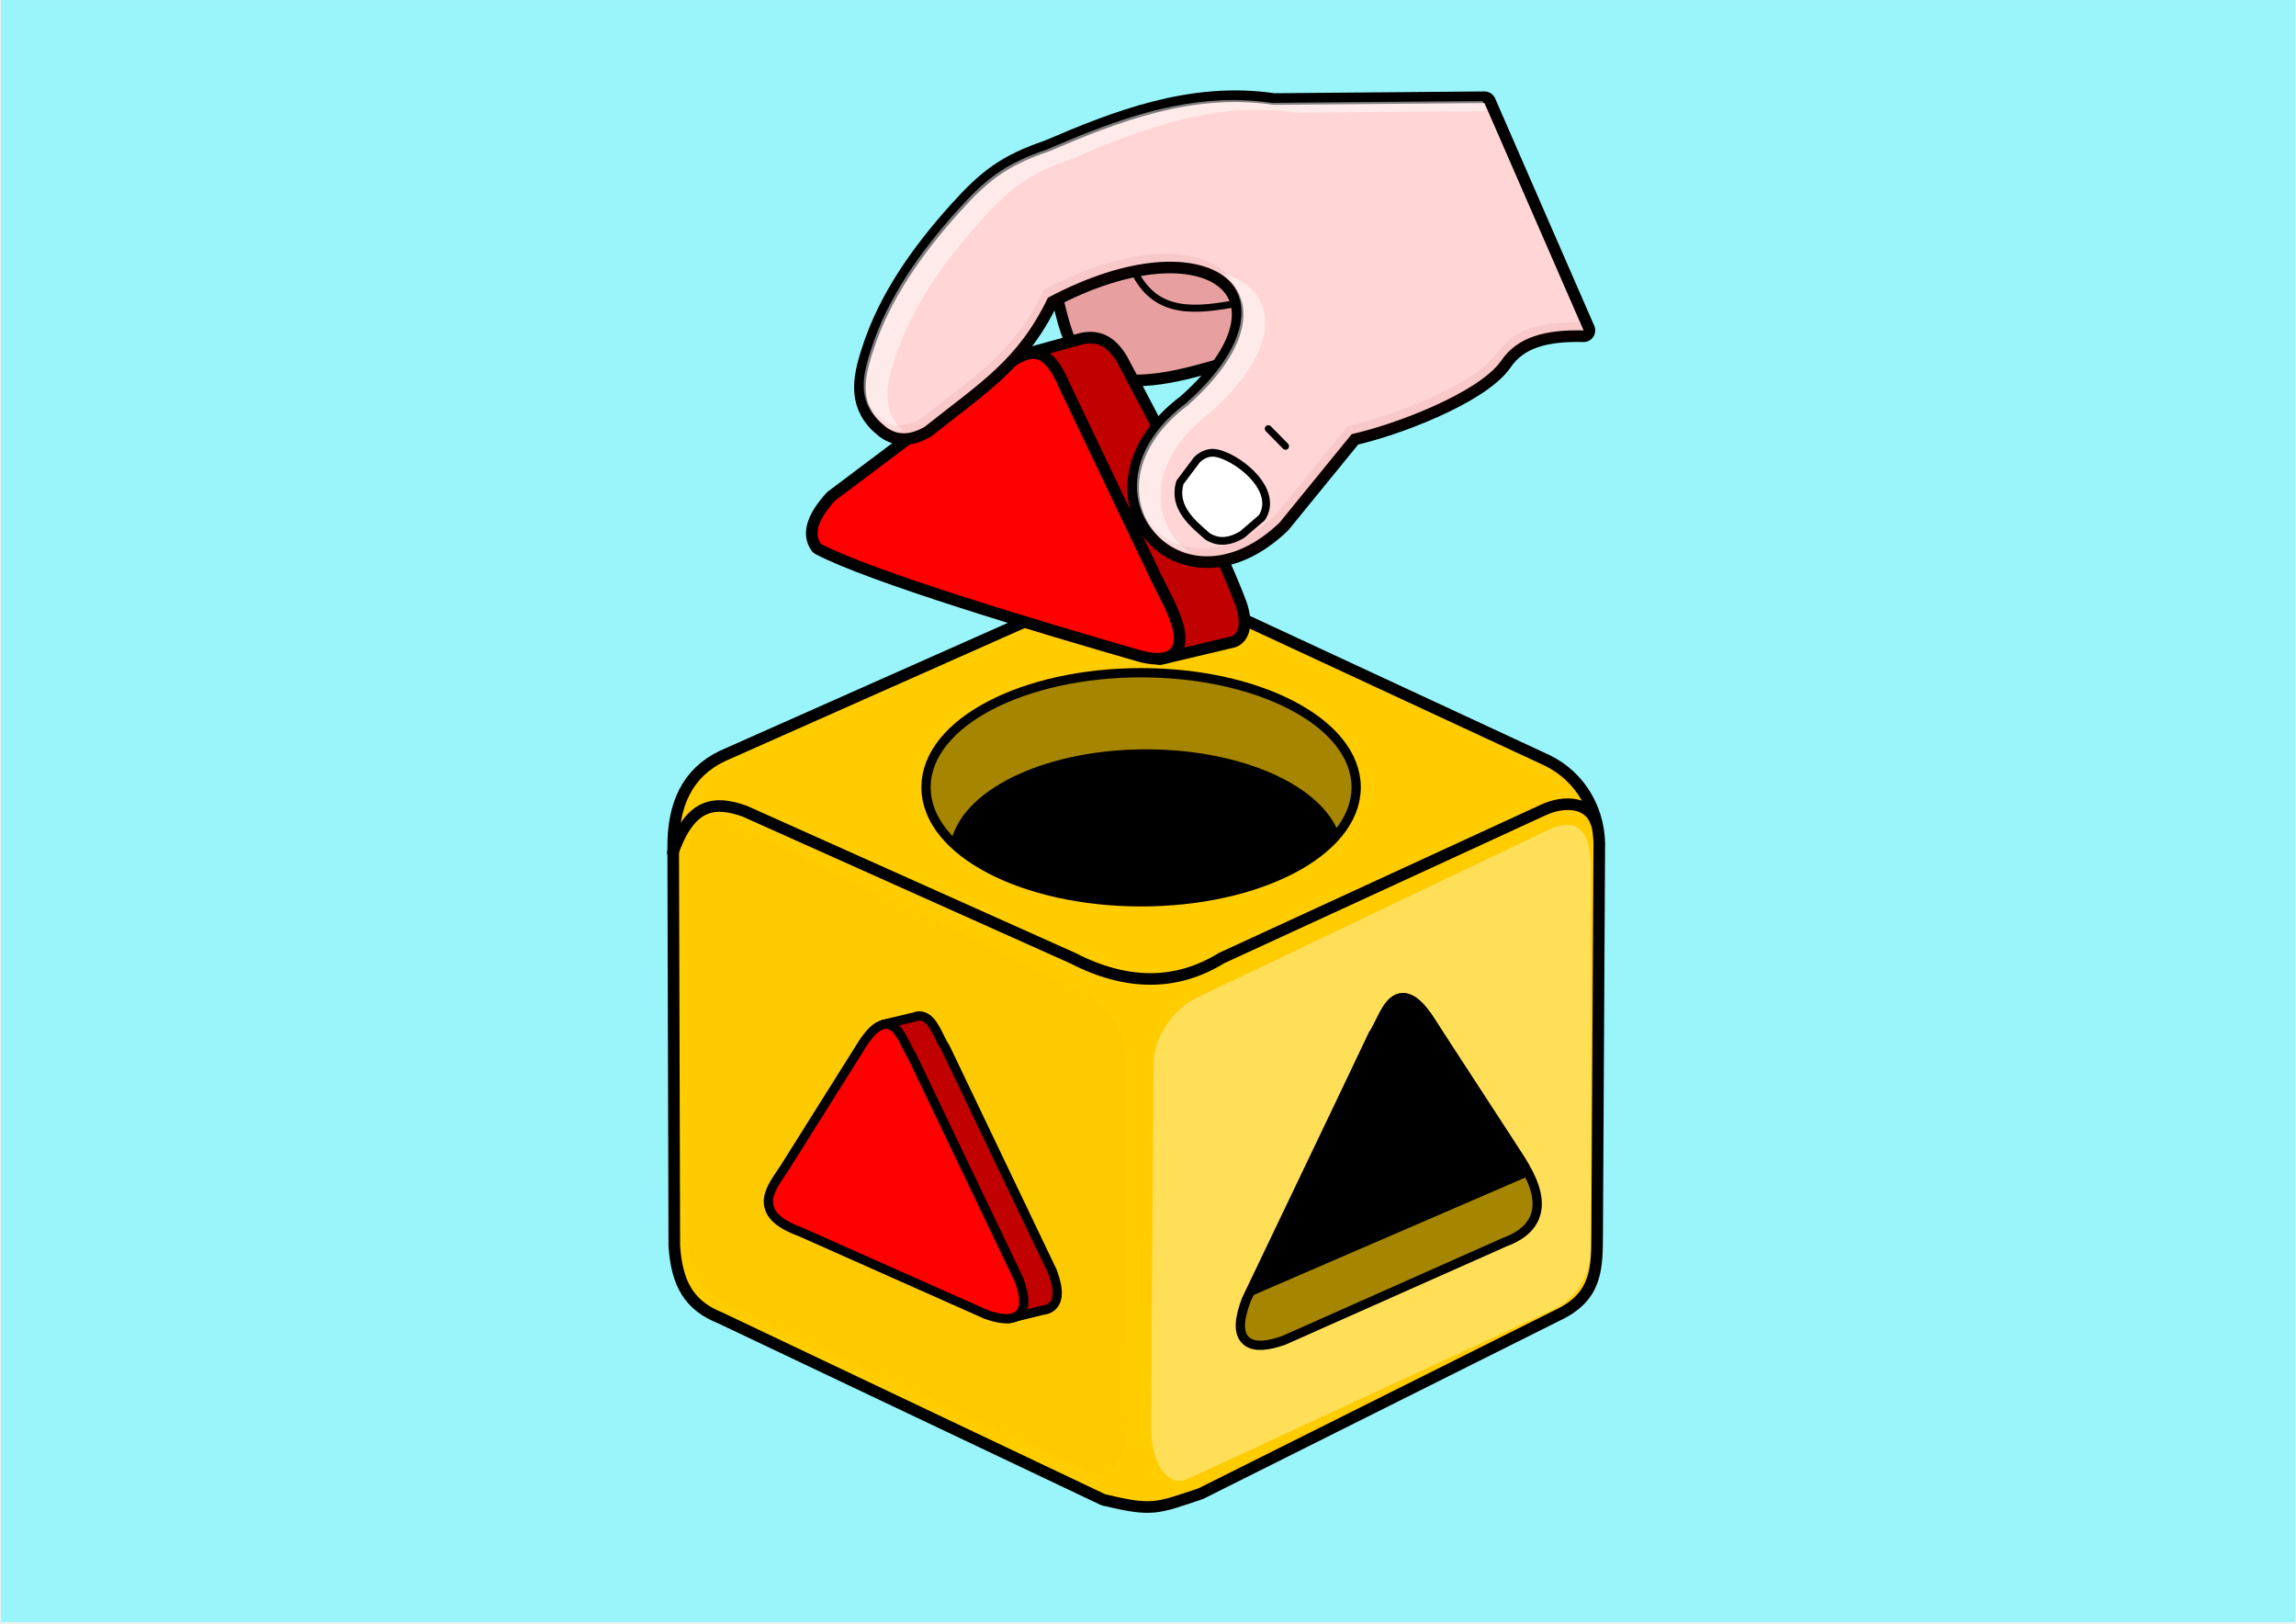
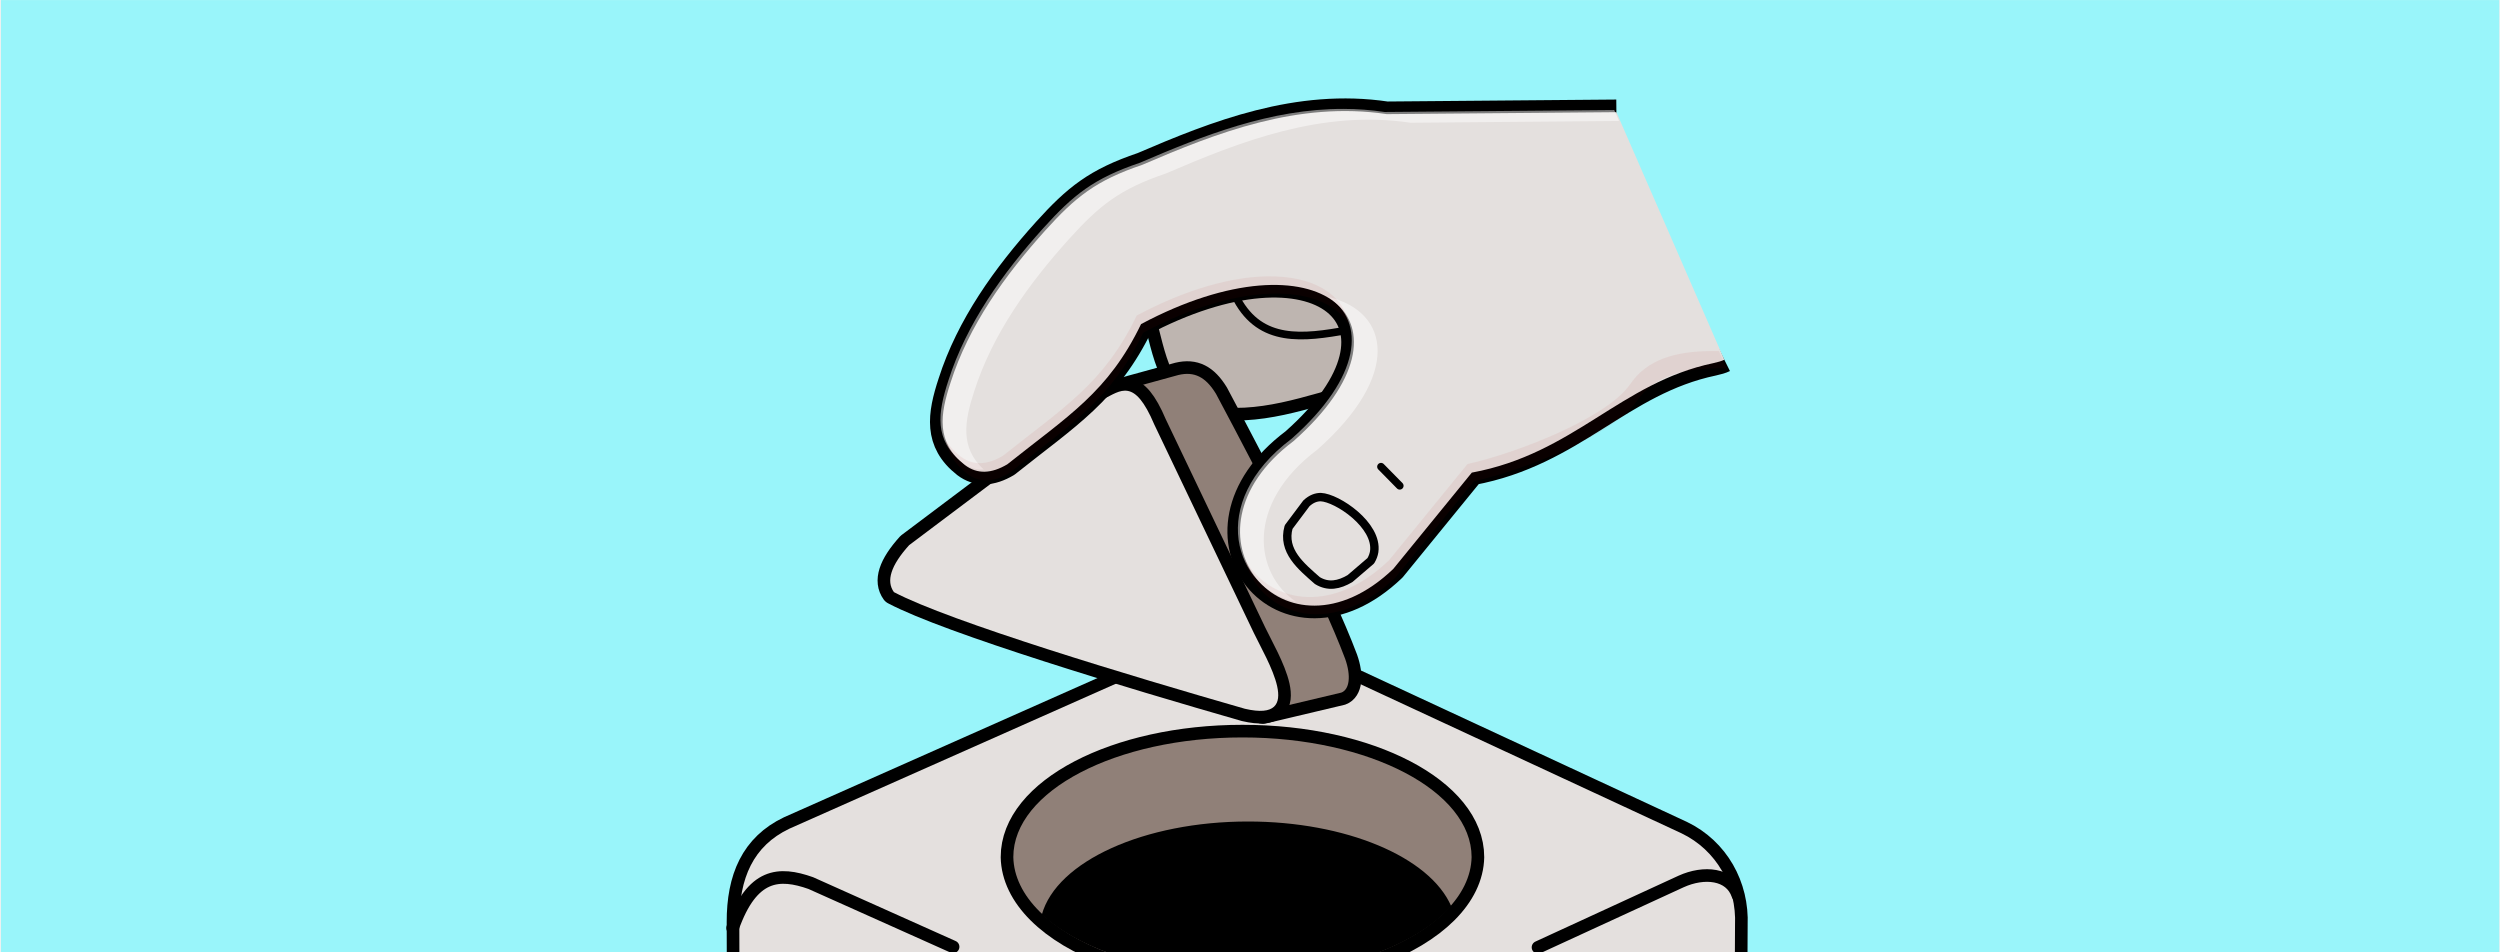
- <svg xmlns="http://www.w3.org/2000/svg" xmlns:xlink="http://www.w3.org/1999/xlink" xml:space="preserve" viewBox="0 0 297 210">
+ <svg xmlns="http://www.w3.org/2000/svg" xmlns:xlink="http://www.w3.org/1999/xlink" xml:space="preserve" viewBox="0 0 297 113">
  <defs>
-     <path id="a" fill="#fc0" stroke="#000" stroke-linecap="round" stroke-linejoin="round" stroke-width="3" d="M152.698 77.138c-3.02-.689-5.837-1.58-11.284.157L98.702 96.262l-4.93 2.19c-4.277 2.041-5.957 5.858-5.942 11.125l.144 51.562c.342 4.71 1.814 7.156 5.485 8.62l49.523 23.507c6.137 1.445 6.397 1.106 12.067-.784l45.95-22.975c4.913-2.26 4.827-5.457 4.853-10.246l.27-49.368c.198-4.615-2.197-8.902-6.368-10.9z" />
-     <path id="b" fill="none" stroke="#000" stroke-linecap="round" stroke-linejoin="round" stroke-width="1.5" d="M87.036 110.25c2.314-6.541 5.533-6.663 9.283-5.341l42.476 19.023c7.021 3.612 13.433 3.546 19.246-.034l41.673-19.178c2.698-1.225 5.859-.969 6.737 1.612" />
-     <path id="c" fill="#fff" d="M200.142 107.392c4.863-2.322 5.642 1.532 5.642 5.015v49.053c0 3.472-1.864 6.532-5.015 7.992l-47.015 21.784c-3.151 1.46-4.881-2.953-4.858-6.425l.313-47.172c.023-3.473 2.508-7.123 5.642-8.62z" opacity=".587" />
-     <path id="d" fill="#e89f9f" stroke="#000" stroke-linecap="round" stroke-linejoin="round" stroke-width="3" d="M136.97 36.502c1.435 4.56 1.584 9.621 6.372 11.666 6.25 1.076 11.377-1.059 18.215-2.843l3.412-5.529-2.235-6.235s-4.706-4.941-6.235-4.941c-1.53 0-8.823.706-8.823.706l-4.941 2.588z" />
-     <path id="e" fill="#c10000" stroke="#000" stroke-linecap="round" stroke-linejoin="round" stroke-width="3" d="m133.395 46.362 6.592-1.81c1.9-.453 3.243.225 4.473 2.234 5.546 10.408 12.422 23.704 15.344 31.48.732 2.064.505 3.669-.464 4.017l-9.297 2.205z" />
-     <path id="f" fill="red" stroke="#000" stroke-linecap="round" stroke-linejoin="round" stroke-width="3" d="M137.128 50.429c-2.375-5.618-3.994-4.012-6.036-3.018l-23.087 17.353c-2.174 2.41-2.76 4.265-1.807 5.58 6.643 3.498 28.085 9.95 41.695 13.858 7.3 1.709 2.571-5.85 1.045-9.045z" />
-     <path id="g" fill="#ffd5d5" stroke="#000" stroke-linecap="round" stroke-linejoin="round" stroke-width="3" d="m192.027 13.326-27.274.234c-10.55-1.58-20.245 2.233-29.068 6.029-5.516 1.864-7.92 3.825-11.5 7.785-4.818 5.346-9.098 11.32-11.25 18.052-1.259 3.837-1.773 7.109 1.705 9.828 1.465 1.107 3.143 1.023 5.027-.092 7.228-5.759 11.998-8.585 15.891-16.66 21.151-11.26 34.169-.298 18.118 13.898-14.715 11.043-.986 27.48 11.85 15.182l9.325-11.434c5.731-1.27 16.42-5.387 19.283-9.426 2.14-3.195 5.846-4.111 10.716-3.985z" />
-     <path id="h" fill="none" stroke="#000" stroke-linecap="round" stroke-linejoin="round" stroke-width=".912" d="M146.97 35.56c2.819 5.197 7.78 4.642 13.176 3.648" />
-     <path id="i" fill="#fff" stroke="#000" stroke-linecap="round" stroke-linejoin="round" stroke-width="2" d="M156.904 59.055c-.546.005-1.108.193-1.7.74l-2.117 2.824c-.795 2.842 1.52 4.683 3.412 6.352 1.294.795 2.588.53 3.882-.235l2.47-2.117c.223-.375.346-.727.401-1.064.466-3.163-4.39-6.419-6.348-6.5z" />
-     <path id="j" fill="none" stroke="#000" stroke-linecap="round" stroke-linejoin="round" stroke-width=".912" d="m164.063 55.446 2.226 2.264" />
-     <path id="k" stroke="#000" stroke-linecap="round" stroke-linejoin="round" stroke-width="1.364" d="M148.264 97.594a24.759 12.928 0 0 0-24.498 11.074 27.222 14.214 0 0 0 23.839 7.367 27.222 14.214 0 0 0 24.804-8.37 24.759 12.928 0 0 0-24.145-10.071z" />
-     <path id="l" fill="#a68500" stroke="#000" stroke-linecap="round" stroke-linejoin="round" stroke-width="2.4" d="M178.137 134.113c1.626-2.415 2.501-7.625 6.322-1.859l10.572 16.237c1.915 2.985 6.474 9.013-.615 11.6l-28.55 12.694c-4.09 1.434-5.964.494-4.09-4.462z" />
-     <path id="m" stroke="#000" stroke-linecap="round" stroke-width="2.4" d="M178.137 134.113c1.626-2.415 2.501-7.625 6.322-1.859l12.002 19.098-33.2 14.35z" />
-     <path id="n" d="M94.615 106.536c-4.863-2.322-5.642 1.532-5.642 5.015v49.053c0 3.472 1.864 6.532 5.015 7.992l47.015 21.784c3.151 1.46 4.881-2.953 4.858-6.426l-.313-47.171c-.023-3.473-2.508-7.124-5.642-8.62z" opacity=".093" />
-     <path id="o" fill="#c10000" stroke="#000" stroke-linecap="round" stroke-linejoin="round" stroke-width="2.4" d="M118.902 131.995a1.26 1.26 0 0 0-.504.126l-3.885.921.855 2.84-9.062 14.417c-1.614 2.516-4.251 5.186 1.724 7.366l20.652 9.183-.225.068 2 3.014 4.271-1.06c1.49-.115 1.904-1.386.815-4.266l-13.791-28.836c-.92-1.367-1.556-3.799-2.85-3.773z" />
-     <path id="p" fill="red" stroke="#000" stroke-linecap="round" stroke-linejoin="round" stroke-width="2.4" d="M117.437 136.847c-1.37-2.035-2.108-6.427-5.329-1.567l-10.117 16.098c-1.614 2.516-4.252 5.186 1.724 7.366l24.065 10.7c3.447 1.209 5.027.417 3.448-3.76z" />
-     <path id="q" fill="#fff" d="M159.614 12.937c-8.675-.022-16.74 3.193-24.185 6.396-5.516 1.864-7.92 3.825-11.5 7.786-4.818 5.346-9.098 11.319-11.25 18.052-1.258 3.836-1.773 7.108 1.705 9.827.77.581 1.597.832 2.482.78-2.825-2.618-2.3-5.724-1.118-9.328 2.153-6.733 6.433-12.706 11.252-18.052 3.58-3.96 5.983-5.922 11.499-7.786 8.823-3.796 18.518-7.61 29.068-6.03l24.771-.211-.567-1.3-27.274.233a33.493 33.493 0 0 0-4.883-.367zm-1.832 22.332c4.47 2.952 4.008 9.473-4.361 16.876-10.172 7.633-6.752 17.84.569 19.357-4.981-3.323-6.104-11.621 2.5-18.078 9.964-8.813 8.724-16.377 1.292-18.155z" opacity=".702" />
-     <path id="r" fill="#a00" d="M150.497 32.829c-4.196.074-9.502 1.483-15.45 4.65-3.893 8.075-8.664 10.9-15.891 16.66-1.884 1.115-3.563 1.2-5.028.092-.792-.62-1.375-1.268-1.792-1.945.248 1.442 1 2.773 2.56 3.992 1.465 1.107 3.143 1.023 5.027-.092 7.228-5.76 11.998-8.586 15.891-16.66 12.143-6.465 21.602-5.604 24.422-1.013-.62-3.564-4.218-5.781-9.74-5.684zm52.942 8.874c-4.428.008-7.81 1.001-9.817 3.996-2.863 4.039-13.551 8.156-19.283 9.426l-9.325 11.434c-7.134 6.835-14.542 4.792-17.19-.266 1.538 6.45 9.923 10.01 17.958 2.312l9.325-11.433c5.73-1.27 16.42-5.388 19.283-9.427 2.14-3.194 5.846-4.111 10.716-3.984l-.893-2.049a32.13 32.13 0 0 0-.774-.01z" opacity=".249" />
+     <path id="a" fill="#e89f9f" stroke="#000" stroke-linecap="round" stroke-linejoin="round" stroke-width="3" d="M136.97 36.502c1.435 4.56 1.584 9.621 6.372 11.666 6.25 1.076 11.377-1.059 18.215-2.843l3.412-5.529-2.235-6.235s-4.706-4.941-6.235-4.941c-1.53 0-8.823.706-8.823.706l-4.941 2.588z" />
+     <path id="b" fill="#c10000" stroke="#000" stroke-linecap="round" stroke-linejoin="round" stroke-width="3" d="m133.395 46.362 6.592-1.81c1.9-.453 3.243.225 4.473 2.234 5.546 10.408 12.422 23.704 15.344 31.48.732 2.064.505 3.669-.464 4.017l-9.297 2.205z" />
+     <path id="c" fill="red" stroke="#000" stroke-linecap="round" stroke-linejoin="round" stroke-width="3" d="M137.128 50.429c-2.375-5.618-3.994-4.012-6.036-3.018l-23.087 17.353c-2.174 2.41-2.76 4.265-1.807 5.58 6.643 3.498 28.085 9.95 41.695 13.858 7.3 1.709 2.571-5.85 1.045-9.045z" />
+     <path id="d" fill="#ffd5d5" stroke="#000" stroke-linecap="round" stroke-linejoin="round" stroke-width="3" d="m192.027 13.326-27.274.234c-10.55-1.58-20.245 2.233-29.068 6.029-5.516 1.864-7.92 3.825-11.5 7.785-4.818 5.346-9.098 11.32-11.25 18.052-1.259 3.837-1.773 7.109 1.705 9.828 1.465 1.107 3.143 1.023 5.027-.092 7.228-5.759 11.998-8.585 15.891-16.66 21.151-11.26 34.169-.298 18.118 13.898-14.715 11.043-.986 27.48 11.85 15.182l9.325-11.434c5.731-1.27 16.42-5.387 19.283-9.426 2.14-3.195 5.846-4.111 10.716-3.985z" />
+     <path id="e" fill="none" stroke="#000" stroke-linecap="round" stroke-linejoin="round" stroke-width=".912" d="M146.97 35.56c2.819 5.197 7.78 4.642 13.176 3.648" />
+     <path id="f" fill="#fff" stroke="#000" stroke-linecap="round" stroke-linejoin="round" stroke-width="2" d="M156.904 59.055c-.546.005-1.108.193-1.7.74l-2.117 2.824c-.795 2.842 1.52 4.683 3.412 6.352 1.294.795 2.588.53 3.882-.235l2.47-2.117c.223-.375.346-.727.401-1.064.466-3.163-4.39-6.419-6.348-6.5z" />
+     <path id="g" fill="none" stroke="#000" stroke-linecap="round" stroke-linejoin="round" stroke-width=".912" d="m164.063 55.446 2.226 2.264" />
+     <path id="h" fill="#fff" d="M159.614 12.937c-8.675-.022-16.74 3.193-24.185 6.396-5.516 1.864-7.92 3.825-11.5 7.786-4.818 5.346-9.098 11.319-11.25 18.052-1.258 3.836-1.773 7.108 1.705 9.827.77.581 1.597.832 2.482.78-2.825-2.618-2.3-5.724-1.118-9.328 2.153-6.733 6.433-12.706 11.252-18.052 3.58-3.96 5.983-5.922 11.499-7.786 8.823-3.796 18.518-7.61 29.068-6.03l24.771-.211-.567-1.3-27.274.233a33.493 33.493 0 0 0-4.883-.367zm-1.832 22.332c4.47 2.952 4.008 9.473-4.361 16.876-10.172 7.633-6.752 17.84.569 19.357-4.981-3.323-6.104-11.621 2.5-18.078 9.964-8.813 8.724-16.377 1.292-18.155z" opacity=".702" />
+     <path id="i" fill="#a00" d="M150.497 32.829c-4.196.074-9.502 1.483-15.45 4.65-3.893 8.075-8.664 10.9-15.891 16.66-1.884 1.115-3.563 1.2-5.028.092-.792-.62-1.375-1.268-1.792-1.945.248 1.442 1 2.773 2.56 3.992 1.465 1.107 3.143 1.023 5.027-.092 7.228-5.76 11.998-8.586 15.891-16.66 12.143-6.465 21.602-5.604 24.422-1.013-.62-3.564-4.218-5.781-9.74-5.684zm52.942 8.874c-4.428.008-7.81 1.001-9.817 3.996-2.863 4.039-13.551 8.156-19.283 9.426l-9.325 11.434c-7.134 6.835-14.542 4.792-17.19-.266 1.538 6.45 9.923 10.01 17.958 2.312l9.325-11.433c5.73-1.27 16.42-5.388 19.283-9.427 2.14-3.194 5.846-4.111 10.716-3.984l-.893-2.049a32.13 32.13 0 0 0-.774-.01z" opacity=".249" />
  </defs>
-   <g paint-order="stroke fill markers">
-     <rect width="291.631" height="206.188" x="2.558" y="1.535" fill="#99f5fa" rx="0" ry="0" />
-     <use xlink:href="#a" stroke-linecap="round" stroke-linejoin="round" stroke-width="3" />
-     <use xlink:href="#b" stroke-linecap="round" stroke-linejoin="round" stroke-width="1.5" />
-     <ellipse cx="147.605" cy="101.821" fill="#a68500" stroke="#000" stroke-linecap="round" stroke-linejoin="round" stroke-width="2.4" rx="27.222" ry="14.214" />
-     <use xlink:href="#c" opacity=".587" />
-     <use xlink:href="#d" stroke-linecap="round" stroke-linejoin="round" stroke-width="3" />
-     <use xlink:href="#e" stroke-linecap="round" stroke-linejoin="round" stroke-width="3" />
-     <use xlink:href="#f" stroke-linecap="round" stroke-linejoin="round" stroke-width="3" />
-     <use xlink:href="#g" stroke-linecap="round" stroke-linejoin="round" stroke-width="3" />
-     <use xlink:href="#h" stroke-linecap="round" stroke-linejoin="round" stroke-width=".912" />
-     <use xlink:href="#i" stroke-linecap="round" stroke-linejoin="round" stroke-width="2" />
-     <use xlink:href="#j" stroke-linecap="round" stroke-linejoin="round" stroke-width=".912" />
-     <use xlink:href="#k" stroke-linecap="round" stroke-linejoin="round" stroke-width="1.364" />
-     <use xlink:href="#l" stroke-linecap="round" stroke-linejoin="round" stroke-width="2.4" />
-     <use xlink:href="#m" stroke-linecap="round" stroke-width="2.4" />
-     <use xlink:href="#n" opacity=".093" />
-     <use xlink:href="#o" stroke-linecap="round" stroke-linejoin="round" stroke-width="2.4" />
-     <use xlink:href="#p" stroke-linecap="round" stroke-linejoin="round" stroke-width="2.4" />
-     <use xlink:href="#q" opacity=".702" />
-     <use xlink:href="#r" opacity=".249" />
-     <rect width="296.8" height="209.799" x=".113" y=".007" fill="#99f5fa" rx="0" ry="0" />
-     <use xlink:href="#a" stroke-linecap="round" stroke-linejoin="round" stroke-width="3" />
-     <use xlink:href="#b" stroke-linecap="round" stroke-linejoin="round" stroke-width="1.5" />
-     <ellipse cx="147.605" cy="101.821" fill="#a68500" stroke="#000" stroke-linecap="round" stroke-linejoin="round" stroke-width="2.4" rx="27.222" ry="14.214" />
-     <use xlink:href="#c" opacity=".587" />
-     <use xlink:href="#d" stroke-linecap="round" stroke-linejoin="round" stroke-width="3" />
-     <use xlink:href="#e" stroke-linecap="round" stroke-linejoin="round" stroke-width="3" />
-     <use xlink:href="#f" stroke-linecap="round" stroke-linejoin="round" stroke-width="3" />
-     <use xlink:href="#g" stroke-linecap="round" stroke-linejoin="round" stroke-width="3" />
-     <use xlink:href="#h" stroke-linecap="round" stroke-linejoin="round" stroke-width=".912" />
-     <use xlink:href="#i" stroke-linecap="round" stroke-linejoin="round" stroke-width="2" />
-     <use xlink:href="#j" stroke-linecap="round" stroke-linejoin="round" stroke-width=".912" />
-     <use xlink:href="#k" stroke-linecap="round" stroke-linejoin="round" stroke-width="1.364" />
-     <use xlink:href="#l" stroke-linecap="round" stroke-linejoin="round" stroke-width="2.4" />
-     <use xlink:href="#m" stroke-linecap="round" stroke-width="2.4" />
-     <use xlink:href="#n" opacity=".093" />
-     <use xlink:href="#o" stroke-linecap="round" stroke-linejoin="round" stroke-width="2.4" />
-     <use xlink:href="#p" stroke-linecap="round" stroke-linejoin="round" stroke-width="2.4" />
-     <use xlink:href="#q" opacity=".702" />
-     <use xlink:href="#r" opacity=".249" />
-   </g>
+   <use xlink:href="#a" stroke-linecap="round" stroke-linejoin="round" stroke-width="3" paint-order="stroke fill markers" />
+   <use xlink:href="#b" stroke-linecap="round" stroke-linejoin="round" stroke-width="3" paint-order="stroke fill markers" />
+   <use xlink:href="#c" stroke-linecap="round" stroke-linejoin="round" stroke-width="3" paint-order="stroke fill markers" />
+   <use xlink:href="#d" stroke-linecap="round" stroke-linejoin="round" stroke-width="3" paint-order="stroke fill markers" />
+   <use xlink:href="#e" stroke-linecap="round" stroke-linejoin="round" stroke-width=".912" paint-order="stroke fill markers" />
+   <use xlink:href="#f" stroke-linecap="round" stroke-linejoin="round" stroke-width="2" paint-order="stroke fill markers" />
+   <use xlink:href="#g" stroke-linecap="round" stroke-linejoin="round" stroke-width=".912" paint-order="stroke fill markers" />
+   <use xlink:href="#h" opacity=".702" paint-order="stroke fill markers" />
+   <use xlink:href="#i" opacity=".249" paint-order="stroke fill markers" />
+   <rect width="296.8" height="113.279" x=".113" y=".007" fill="#99f5fa" paint-order="stroke fill markers" rx="0" ry="0" />
+   <path fill="#e4e0de" stroke="#000" stroke-width="3" d="m206.104 113.285.017-3.392c.198-4.615-2.196-8.903-6.367-10.9l-47.057-21.854c-1.887-.431-3.694-.94-6.115-.838-1.452.061-3.125.343-5.168.994L98.701 96.262l-4.93 2.19c-4.277 2.04-5.956 5.857-5.94 11.124l.009 3.71" paint-order="stroke fill markers" />
+   <path fill="#908078" stroke="#000" stroke-width="3" d="M147.605 87.607a27.222 14.214 0 0 0-27.222 14.213 27.222 14.214 0 0 0 11.502 11.465h31.441a27.222 14.214 0 0 0 11.5-11.465 27.222 14.214 0 0 0-27.22-14.213z" paint-order="stroke fill markers" />
+   <path fill="#beb5b0" stroke="#000" stroke-linecap="round" stroke-linejoin="round" stroke-width="3" d="M136.97 36.502c1.435 4.56 1.584 9.621 6.372 11.666 6.25 1.076 11.377-1.059 18.215-2.843l3.412-5.529-2.235-6.235s-4.706-4.941-6.235-4.941c-1.53 0-8.823.706-8.823.706l-4.941 2.588z" paint-order="stroke fill markers" />
+   <path fill="#908078" stroke="#000" stroke-linecap="round" stroke-linejoin="round" stroke-width="3" d="m133.395 46.362 6.592-1.81c1.9-.453 3.243.225 4.473 2.234 5.546 10.408 12.422 23.704 15.344 31.48.732 2.064.505 3.669-.464 4.017l-9.297 2.205z" paint-order="stroke fill markers" />
+   <path fill="#e4e0de" stroke="#000" stroke-linecap="round" stroke-linejoin="round" stroke-width="3" d="M137.128 50.429c-2.375-5.618-3.994-4.012-6.036-3.018l-23.087 17.353c-2.174 2.41-2.76 4.265-1.807 5.58 6.643 3.498 28.085 9.95 41.695 13.858 7.3 1.709 2.571-5.85 1.045-9.045z" paint-order="stroke fill markers" />
+   <path fill="#e4e0de" stroke="#000" stroke-linejoin="bevel" stroke-width="3" d="m192.027 13.326-27.274.234c-10.55-1.58-20.245 2.233-29.068 6.029-5.516 1.864-7.92 3.825-11.5 7.785-4.818 5.346-9.098 11.32-11.25 18.052-1.259 3.837-1.773 7.109 1.705 9.828 1.465 1.107 3.143 1.023 5.027-.092 7.228-5.759 11.998-8.585 15.891-16.66 21.151-11.26 34.169-.298 18.118 13.898-14.715 11.043-.986 27.48 11.85 15.182l9.325-11.434c12.164-2.252 17.658-10.69 28.693-13.007.536-.118.986-.245 1.306-.404" paint-order="stroke fill markers" />
+   <use xlink:href="#e" stroke-linecap="round" stroke-linejoin="round" stroke-width=".912" paint-order="stroke fill markers" />
+   <path fill="none" stroke="#000" stroke-linecap="round" stroke-linejoin="round" d="M156.904 59.055c-.546.005-1.108.193-1.7.74l-2.117 2.824c-.795 2.842 1.52 4.683 3.412 6.352 1.294.795 2.588.53 3.882-.235l2.47-2.117c.223-.375.346-.727.401-1.064.466-3.163-4.39-6.419-6.348-6.5z" paint-order="stroke fill markers" />
+   <use xlink:href="#g" stroke-linecap="round" stroke-linejoin="round" stroke-width=".912" paint-order="stroke fill markers" />
+   <path d="M148.264 97.594a24.759 12.928 0 0 0-24.498 11.074 27.222 14.214 0 0 0 8.127 4.617h31.52a27.222 14.214 0 0 0 8.995-5.62 24.759 12.928 0 0 0-24.144-10.071z" paint-order="stroke fill markers" />
+   <use xlink:href="#h" opacity=".702" paint-order="stroke fill markers" />
+   <use xlink:href="#i" opacity=".249" paint-order="stroke fill markers" />
+   <path fill="none" stroke="#000" stroke-linecap="round" stroke-linejoin="round" stroke-width="1.5" d="M87.036 110.25c2.314-6.541 5.533-6.663 9.283-5.341l16.908 7.572m69.489.062 16.998-7.823c2.698-1.225 5.859-.969 6.737 1.612" paint-order="stroke fill markers" />
</svg>
